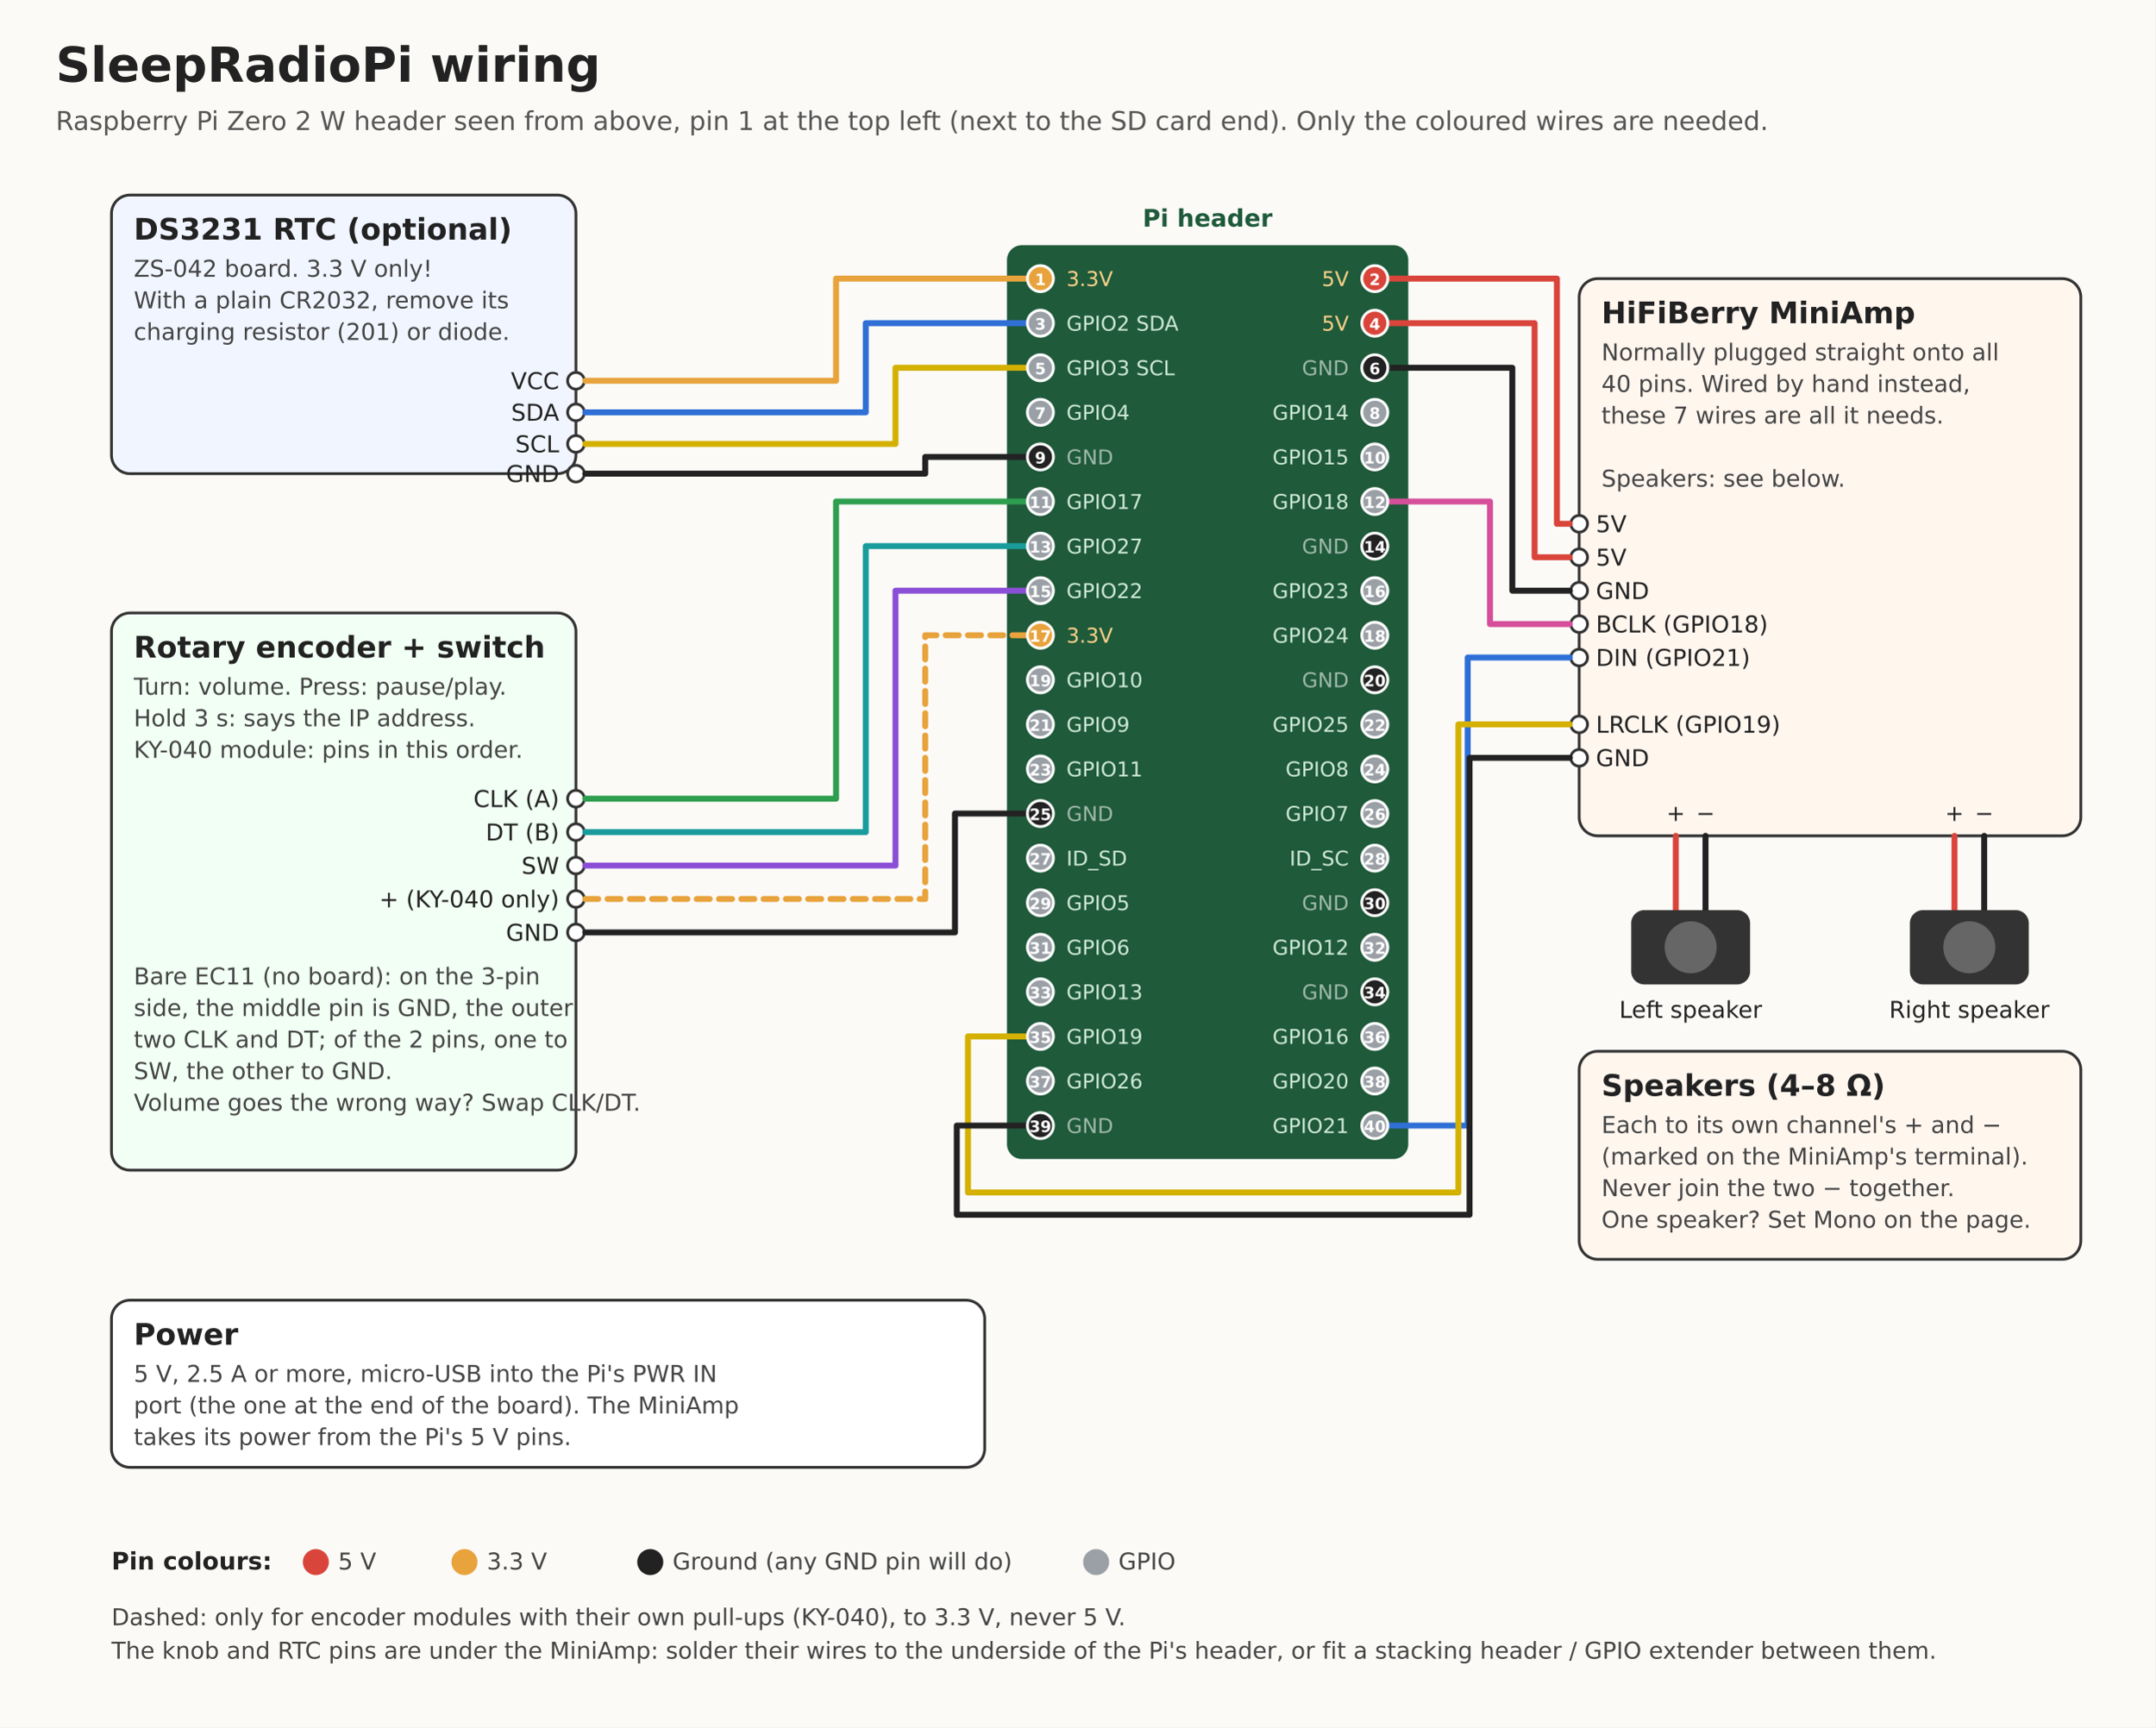
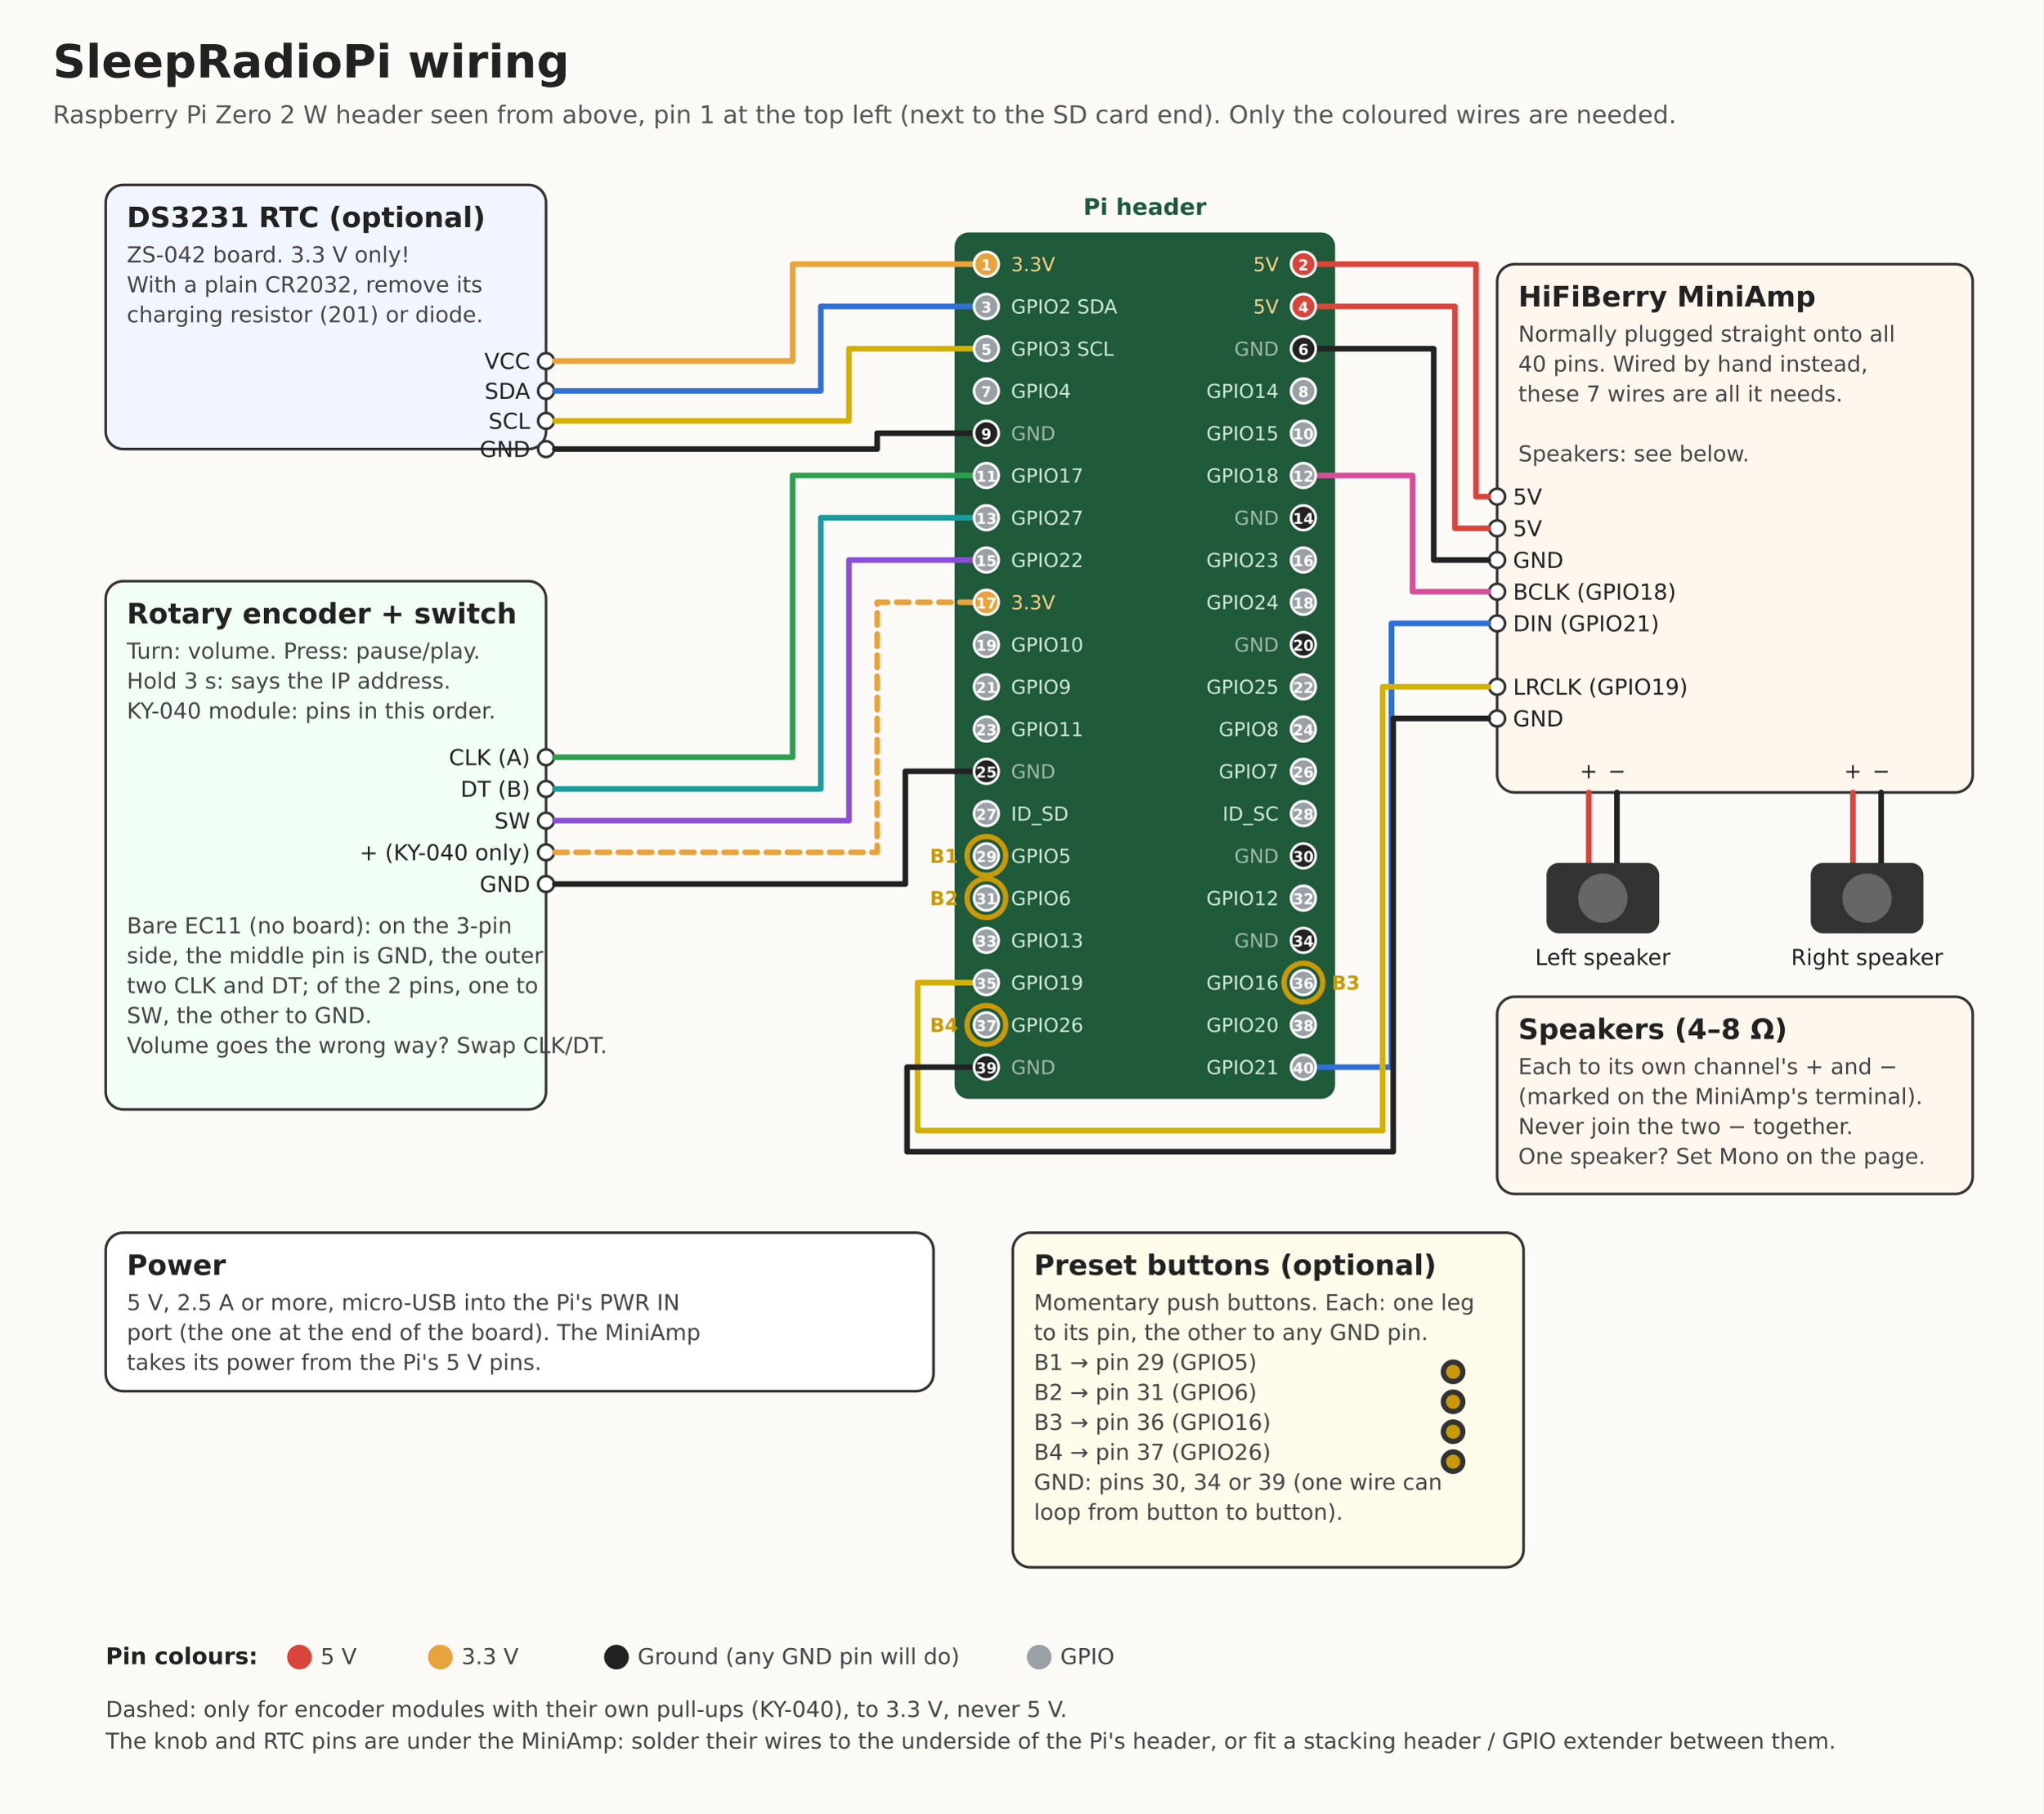
- <svg xmlns="http://www.w3.org/2000/svg" viewBox="0 0 1160 930" width="1160" height="930" font-family="DejaVu Sans, Liberation Sans, Arial, sans-serif">
-   <rect width="1160" height="930" fill="#fbfaf7" />
+ <svg xmlns="http://www.w3.org/2000/svg" viewBox="0 0 1160 1030" width="1160" height="1030" font-family="DejaVu Sans, Liberation Sans, Arial, sans-serif">
+   <rect width="1160" height="1030" fill="#fbfaf7" />
  <text x="30" y="44" font-size="26" font-weight="bold" fill="#222">SleepRadioPi wiring</text>
  <text x="30" y="70" font-size="14" fill="#555">Raspberry Pi Zero 2 W header seen from above, pin 1 at the top left (next to the SD card end). Only the coloured wires are needed.</text>
  <rect x="542" y="132" width="216" height="492" rx="8" fill="#1f5a3a" />
  <text x="650.0" y="122" font-size="13" fill="#1f5a3a" text-anchor="middle" font-weight="bold">Pi header</text>
  <rect x="60" y="105" width="250" height="150" rx="10" fill="#f1f5ff" stroke="#333" stroke-width="1.5" />
  <text x="72" y="129" font-size="16" font-weight="bold" fill="#222">DS3231 RTC (optional)</text>
  <text x="72" y="149" font-size="12.5" fill="#444">ZS-042 board. 3.3 V only!</text>
  <text x="72" y="166" font-size="12.5" fill="#444">With a plain CR2032, remove its</text>
  <text x="72" y="183" font-size="12.5" fill="#444">charging resistor (201) or diode.</text>
  <rect x="60" y="330" width="250" height="300" rx="10" fill="#f1fff4" stroke="#333" stroke-width="1.5" />
  <text x="72" y="354" font-size="16" font-weight="bold" fill="#222">Rotary encoder + switch</text>
  <text x="72" y="374" font-size="12.5" fill="#444">Turn: volume. Press: pause/play.</text>
  <text x="72" y="391" font-size="12.5" fill="#444">Hold 3 s: says the IP address.</text>
  <text x="72" y="408" font-size="12.5" fill="#444">KY-040 module: pins in this order.</text>
  <text x="72" y="530" font-size="12.5" fill="#444">Bare EC11 (no board): on the 3-pin</text>
  <text x="72" y="547" font-size="12.5" fill="#444">side, the middle pin is GND, the outer</text>
  <text x="72" y="564" font-size="12.5" fill="#444">two CLK and DT; of the 2 pins, one to</text>
  <text x="72" y="581" font-size="12.5" fill="#444">SW, the other to GND.</text>
  <text x="72" y="598" font-size="12.5" fill="#444">Volume goes the wrong way? Swap CLK/DT.</text>
  <rect x="850" y="150" width="270" height="300" rx="10" fill="#fff6ee" stroke="#333" stroke-width="1.5" />
  <text x="862" y="174" font-size="16" font-weight="bold" fill="#222">HiFiBerry MiniAmp</text>
  <text x="862" y="194" font-size="12.5" fill="#444">Normally plugged straight onto all</text>
  <text x="862" y="211" font-size="12.5" fill="#444">40 pins. Wired by hand instead,</text>
  <text x="862" y="228" font-size="12.5" fill="#444">these 7 wires are all it needs.</text>
  <text x="862" y="245" font-size="12.5" fill="#444" />
  <text x="862" y="262" font-size="12.5" fill="#444">Speakers: see below.</text>
  <circle cx="310" cy="205" r="4.5" fill="#fff" stroke="#333" stroke-width="1.5" />
  <text x="301" y="209.5" font-size="12.5" fill="#222" text-anchor="end">VCC</text>
  <circle cx="310" cy="222" r="4.5" fill="#fff" stroke="#333" stroke-width="1.5" />
  <text x="301" y="226.5" font-size="12.5" fill="#222" text-anchor="end">SDA</text>
  <circle cx="310" cy="239" r="4.5" fill="#fff" stroke="#333" stroke-width="1.5" />
  <text x="301" y="243.5" font-size="12.5" fill="#222" text-anchor="end">SCL</text>
  <circle cx="310" cy="255" r="4.5" fill="#fff" stroke="#333" stroke-width="1.5" />
  <text x="301" y="259.5" font-size="12.5" fill="#222" text-anchor="end">GND</text>
  <circle cx="310" cy="430" r="4.5" fill="#fff" stroke="#333" stroke-width="1.5" />
  <text x="301" y="434.5" font-size="12.5" fill="#222" text-anchor="end">CLK (A)</text>
  <circle cx="310" cy="448" r="4.5" fill="#fff" stroke="#333" stroke-width="1.5" />
  <text x="301" y="452.5" font-size="12.5" fill="#222" text-anchor="end">DT (B)</text>
  <circle cx="310" cy="466" r="4.5" fill="#fff" stroke="#333" stroke-width="1.5" />
  <text x="301" y="470.5" font-size="12.5" fill="#222" text-anchor="end">SW</text>
  <circle cx="310" cy="484" r="4.5" fill="#fff" stroke="#333" stroke-width="1.5" />
  <text x="301" y="488.5" font-size="12.5" fill="#222" text-anchor="end">+ (KY-040 only)</text>
  <circle cx="310" cy="502" r="4.5" fill="#fff" stroke="#333" stroke-width="1.5" />
  <text x="301" y="506.5" font-size="12.5" fill="#222" text-anchor="end">GND</text>
  <circle cx="850" cy="282" r="4.5" fill="#fff" stroke="#333" stroke-width="1.5" />
  <text x="859" y="286.5" font-size="12.5" fill="#222" text-anchor="start">5V</text>
  <circle cx="850" cy="300" r="4.5" fill="#fff" stroke="#333" stroke-width="1.5" />
  <text x="859" y="304.5" font-size="12.5" fill="#222" text-anchor="start">5V</text>
  <circle cx="850" cy="318" r="4.5" fill="#fff" stroke="#333" stroke-width="1.5" />
  <text x="859" y="322.5" font-size="12.5" fill="#222" text-anchor="start">GND</text>
  <circle cx="850" cy="336" r="4.5" fill="#fff" stroke="#333" stroke-width="1.5" />
  <text x="859" y="340.5" font-size="12.5" fill="#222" text-anchor="start">BCLK (GPIO18)</text>
  <circle cx="850" cy="354" r="4.5" fill="#fff" stroke="#333" stroke-width="1.5" />
  <text x="859" y="358.5" font-size="12.5" fill="#222" text-anchor="start">DIN (GPIO21)</text>
  <circle cx="850" cy="390" r="4.5" fill="#fff" stroke="#333" stroke-width="1.5" />
  <text x="859" y="394.5" font-size="12.5" fill="#222" text-anchor="start">LRCLK (GPIO19)</text>
  <circle cx="850" cy="408" r="4.5" fill="#fff" stroke="#333" stroke-width="1.5" />
  <text x="859" y="412.5" font-size="12.5" fill="#222" text-anchor="start">GND</text>
  <path d="M315.0,205.0 L450.0,205.0 L450.0,150.0 L560.0,150.0" fill="none" stroke="#e8a33d" stroke-width="3.2" stroke-linecap="round" stroke-linejoin="round" />
  <path d="M315.0,222.0 L466.0,222.0 L466.0,174.0 L560.0,174.0" fill="none" stroke="#2f6fd6" stroke-width="3.2" stroke-linecap="round" stroke-linejoin="round" />
  <path d="M315.0,239.0 L482.0,239.0 L482.0,198.0 L560.0,198.0" fill="none" stroke="#d4b000" stroke-width="3.2" stroke-linecap="round" stroke-linejoin="round" />
  <path d="M315.0,255.0 L498.0,255.0 L498.0,246.0 L560.0,246.0" fill="none" stroke="#222" stroke-width="3.2" stroke-linecap="round" stroke-linejoin="round" />
  <path d="M315.0,430.0 L450.0,430.0 L450.0,270.0 L560.0,270.0" fill="none" stroke="#2e9e4f" stroke-width="3.2" stroke-linecap="round" stroke-linejoin="round" />
  <path d="M315.0,448.0 L466.0,448.0 L466.0,294.0 L560.0,294.0" fill="none" stroke="#1a9c9c" stroke-width="3.2" stroke-linecap="round" stroke-linejoin="round" />
  <path d="M315.0,466.0 L482.0,466.0 L482.0,318.0 L560.0,318.0" fill="none" stroke="#8a4fd6" stroke-width="3.2" stroke-linecap="round" stroke-linejoin="round" />
  <path d="M315.0,484.0 L498.0,484.0 L498.0,342.0 L560.0,342.0" fill="none" stroke="#e8a33d" stroke-width="3.2" stroke-linecap="round" stroke-linejoin="round" stroke-dasharray="7 5" />
  <path d="M315.0,502.0 L514.0,502.0 L514.0,438.0 L560.0,438.0" fill="none" stroke="#222" stroke-width="3.2" stroke-linecap="round" stroke-linejoin="round" />
  <path d="M845.0,282.0 L838.0,282.0 L838.0,150.0 L740.0,150.0" fill="none" stroke="#d9453b" stroke-width="3.2" stroke-linecap="round" stroke-linejoin="round" />
  <path d="M845.0,300.0 L826.0,300.0 L826.0,174.0 L740.0,174.0" fill="none" stroke="#d9453b" stroke-width="3.2" stroke-linecap="round" stroke-linejoin="round" />
  <path d="M845.0,318.0 L814.0,318.0 L814.0,198.0 L740.0,198.0" fill="none" stroke="#222" stroke-width="3.2" stroke-linecap="round" stroke-linejoin="round" />
  <path d="M845.0,336.0 L802.0,336.0 L802.0,270.0 L740.0,270.0" fill="none" stroke="#d64f9a" stroke-width="3.2" stroke-linecap="round" stroke-linejoin="round" />
  <path d="M845.0,354.0 L790.0,354.0 L790.0,606.0 L740.0,606.0" fill="none" stroke="#2f6fd6" stroke-width="3.2" stroke-linecap="round" stroke-linejoin="round" />
  <path d="M845.0,390.0 L785.0,390.0 L785.0,642.0 L521.0,642.0 L521.0,558.0 L560.0,558.0" fill="none" stroke="#d4b000" stroke-width="3.2" stroke-linecap="round" stroke-linejoin="round" />
  <path d="M845.0,408.0 L791.0,408.0 L791.0,654.0 L515.0,654.0 L515.0,606.0 L560.0,606.0" fill="none" stroke="#222" stroke-width="3.2" stroke-linecap="round" stroke-linejoin="round" />
+   <circle cx="560" cy="486" r="11" fill="none" stroke="#c99a06" stroke-width="3" />
+   <text x="544" y="490" font-size="11" font-weight="bold" fill="#c99a06" text-anchor="end">B1</text>
+   <circle cx="560" cy="510" r="11" fill="none" stroke="#c99a06" stroke-width="3" />
+   <text x="544" y="514" font-size="11" font-weight="bold" fill="#c99a06" text-anchor="end">B2</text>
+   <circle cx="740" cy="558" r="11" fill="none" stroke="#c99a06" stroke-width="3" />
+   <text x="756" y="562" font-size="11" font-weight="bold" fill="#c99a06" text-anchor="start">B3</text>
+   <circle cx="560" cy="582" r="11" fill="none" stroke="#c99a06" stroke-width="3" />
+   <text x="544" y="586" font-size="11" font-weight="bold" fill="#c99a06" text-anchor="end">B4</text>
  <circle cx="560" cy="150" r="7" fill="#e8a33d" stroke="#fff" stroke-width="1.5" />
  <text x="560" y="153.5" font-size="8.5" fill="#fff" text-anchor="middle" font-weight="bold">1</text>
  <text x="574" y="154" font-size="11" fill="#ffd28a">3.3V</text>
  <circle cx="740" cy="150" r="7" fill="#d9453b" stroke="#fff" stroke-width="1.5" />
  <text x="740" y="153.5" font-size="8.5" fill="#fff" text-anchor="middle" font-weight="bold">2</text>
  <text x="726" y="154" font-size="11" fill="#ffd28a" text-anchor="end">5V</text>
  <circle cx="560" cy="174" r="7" fill="#9aa0a6" stroke="#fff" stroke-width="1.5" />
  <text x="560" y="177.5" font-size="8.5" fill="#fff" text-anchor="middle" font-weight="bold">3</text>
  <text x="574" y="178" font-size="11" fill="#cfe9d9">GPIO2 SDA</text>
  <circle cx="740" cy="174" r="7" fill="#d9453b" stroke="#fff" stroke-width="1.5" />
  <text x="740" y="177.5" font-size="8.5" fill="#fff" text-anchor="middle" font-weight="bold">4</text>
  <text x="726" y="178" font-size="11" fill="#ffd28a" text-anchor="end">5V</text>
  <circle cx="560" cy="198" r="7" fill="#9aa0a6" stroke="#fff" stroke-width="1.5" />
  <text x="560" y="201.5" font-size="8.5" fill="#fff" text-anchor="middle" font-weight="bold">5</text>
  <text x="574" y="202" font-size="11" fill="#cfe9d9">GPIO3 SCL</text>
  <circle cx="740" cy="198" r="7" fill="#222" stroke="#fff" stroke-width="1.5" />
  <text x="740" y="201.5" font-size="8.5" fill="#fff" text-anchor="middle" font-weight="bold">6</text>
  <text x="726" y="202" font-size="11" fill="#9fb8aa" text-anchor="end">GND</text>
  <circle cx="560" cy="222" r="7" fill="#9aa0a6" stroke="#fff" stroke-width="1.5" />
  <text x="560" y="225.5" font-size="8.5" fill="#fff" text-anchor="middle" font-weight="bold">7</text>
  <text x="574" y="226" font-size="11" fill="#cfe9d9">GPIO4</text>
  <circle cx="740" cy="222" r="7" fill="#9aa0a6" stroke="#fff" stroke-width="1.5" />
  <text x="740" y="225.5" font-size="8.5" fill="#fff" text-anchor="middle" font-weight="bold">8</text>
  <text x="726" y="226" font-size="11" fill="#cfe9d9" text-anchor="end">GPIO14</text>
  <circle cx="560" cy="246" r="7" fill="#222" stroke="#fff" stroke-width="1.5" />
  <text x="560" y="249.5" font-size="8.5" fill="#fff" text-anchor="middle" font-weight="bold">9</text>
  <text x="574" y="250" font-size="11" fill="#9fb8aa">GND</text>
  <circle cx="740" cy="246" r="7" fill="#9aa0a6" stroke="#fff" stroke-width="1.5" />
  <text x="740" y="249.5" font-size="8.5" fill="#fff" text-anchor="middle" font-weight="bold">10</text>
  <text x="726" y="250" font-size="11" fill="#cfe9d9" text-anchor="end">GPIO15</text>
  <circle cx="560" cy="270" r="7" fill="#9aa0a6" stroke="#fff" stroke-width="1.5" />
  <text x="560" y="273.5" font-size="8.5" fill="#fff" text-anchor="middle" font-weight="bold">11</text>
  <text x="574" y="274" font-size="11" fill="#cfe9d9">GPIO17</text>
  <circle cx="740" cy="270" r="7" fill="#9aa0a6" stroke="#fff" stroke-width="1.5" />
  <text x="740" y="273.5" font-size="8.5" fill="#fff" text-anchor="middle" font-weight="bold">12</text>
  <text x="726" y="274" font-size="11" fill="#cfe9d9" text-anchor="end">GPIO18</text>
  <circle cx="560" cy="294" r="7" fill="#9aa0a6" stroke="#fff" stroke-width="1.5" />
  <text x="560" y="297.5" font-size="8.5" fill="#fff" text-anchor="middle" font-weight="bold">13</text>
  <text x="574" y="298" font-size="11" fill="#cfe9d9">GPIO27</text>
  <circle cx="740" cy="294" r="7" fill="#222" stroke="#fff" stroke-width="1.5" />
  <text x="740" y="297.5" font-size="8.5" fill="#fff" text-anchor="middle" font-weight="bold">14</text>
  <text x="726" y="298" font-size="11" fill="#9fb8aa" text-anchor="end">GND</text>
  <circle cx="560" cy="318" r="7" fill="#9aa0a6" stroke="#fff" stroke-width="1.5" />
  <text x="560" y="321.5" font-size="8.5" fill="#fff" text-anchor="middle" font-weight="bold">15</text>
  <text x="574" y="322" font-size="11" fill="#cfe9d9">GPIO22</text>
  <circle cx="740" cy="318" r="7" fill="#9aa0a6" stroke="#fff" stroke-width="1.5" />
  <text x="740" y="321.5" font-size="8.5" fill="#fff" text-anchor="middle" font-weight="bold">16</text>
  <text x="726" y="322" font-size="11" fill="#cfe9d9" text-anchor="end">GPIO23</text>
  <circle cx="560" cy="342" r="7" fill="#e8a33d" stroke="#fff" stroke-width="1.5" />
  <text x="560" y="345.5" font-size="8.5" fill="#fff" text-anchor="middle" font-weight="bold">17</text>
  <text x="574" y="346" font-size="11" fill="#ffd28a">3.3V</text>
  <circle cx="740" cy="342" r="7" fill="#9aa0a6" stroke="#fff" stroke-width="1.5" />
  <text x="740" y="345.5" font-size="8.5" fill="#fff" text-anchor="middle" font-weight="bold">18</text>
  <text x="726" y="346" font-size="11" fill="#cfe9d9" text-anchor="end">GPIO24</text>
  <circle cx="560" cy="366" r="7" fill="#9aa0a6" stroke="#fff" stroke-width="1.5" />
  <text x="560" y="369.5" font-size="8.5" fill="#fff" text-anchor="middle" font-weight="bold">19</text>
  <text x="574" y="370" font-size="11" fill="#cfe9d9">GPIO10</text>
  <circle cx="740" cy="366" r="7" fill="#222" stroke="#fff" stroke-width="1.5" />
  <text x="740" y="369.5" font-size="8.5" fill="#fff" text-anchor="middle" font-weight="bold">20</text>
  <text x="726" y="370" font-size="11" fill="#9fb8aa" text-anchor="end">GND</text>
  <circle cx="560" cy="390" r="7" fill="#9aa0a6" stroke="#fff" stroke-width="1.5" />
  <text x="560" y="393.5" font-size="8.5" fill="#fff" text-anchor="middle" font-weight="bold">21</text>
  <text x="574" y="394" font-size="11" fill="#cfe9d9">GPIO9</text>
  <circle cx="740" cy="390" r="7" fill="#9aa0a6" stroke="#fff" stroke-width="1.5" />
  <text x="740" y="393.5" font-size="8.5" fill="#fff" text-anchor="middle" font-weight="bold">22</text>
  <text x="726" y="394" font-size="11" fill="#cfe9d9" text-anchor="end">GPIO25</text>
  <circle cx="560" cy="414" r="7" fill="#9aa0a6" stroke="#fff" stroke-width="1.5" />
  <text x="560" y="417.5" font-size="8.5" fill="#fff" text-anchor="middle" font-weight="bold">23</text>
  <text x="574" y="418" font-size="11" fill="#cfe9d9">GPIO11</text>
  <circle cx="740" cy="414" r="7" fill="#9aa0a6" stroke="#fff" stroke-width="1.5" />
  <text x="740" y="417.5" font-size="8.5" fill="#fff" text-anchor="middle" font-weight="bold">24</text>
  <text x="726" y="418" font-size="11" fill="#cfe9d9" text-anchor="end">GPIO8</text>
  <circle cx="560" cy="438" r="7" fill="#222" stroke="#fff" stroke-width="1.5" />
  <text x="560" y="441.5" font-size="8.5" fill="#fff" text-anchor="middle" font-weight="bold">25</text>
  <text x="574" y="442" font-size="11" fill="#9fb8aa">GND</text>
  <circle cx="740" cy="438" r="7" fill="#9aa0a6" stroke="#fff" stroke-width="1.5" />
  <text x="740" y="441.5" font-size="8.5" fill="#fff" text-anchor="middle" font-weight="bold">26</text>
  <text x="726" y="442" font-size="11" fill="#cfe9d9" text-anchor="end">GPIO7</text>
  <circle cx="560" cy="462" r="7" fill="#9aa0a6" stroke="#fff" stroke-width="1.5" />
  <text x="560" y="465.5" font-size="8.5" fill="#fff" text-anchor="middle" font-weight="bold">27</text>
  <text x="574" y="466" font-size="11" fill="#cfe9d9">ID_SD</text>
  <circle cx="740" cy="462" r="7" fill="#9aa0a6" stroke="#fff" stroke-width="1.5" />
  <text x="740" y="465.5" font-size="8.5" fill="#fff" text-anchor="middle" font-weight="bold">28</text>
  <text x="726" y="466" font-size="11" fill="#cfe9d9" text-anchor="end">ID_SC</text>
  <circle cx="560" cy="486" r="7" fill="#9aa0a6" stroke="#fff" stroke-width="1.5" />
  <text x="560" y="489.5" font-size="8.5" fill="#fff" text-anchor="middle" font-weight="bold">29</text>
  <text x="574" y="490" font-size="11" fill="#cfe9d9">GPIO5</text>
  <circle cx="740" cy="486" r="7" fill="#222" stroke="#fff" stroke-width="1.5" />
  <text x="740" y="489.5" font-size="8.5" fill="#fff" text-anchor="middle" font-weight="bold">30</text>
  <text x="726" y="490" font-size="11" fill="#9fb8aa" text-anchor="end">GND</text>
  <circle cx="560" cy="510" r="7" fill="#9aa0a6" stroke="#fff" stroke-width="1.5" />
  <text x="560" y="513.5" font-size="8.5" fill="#fff" text-anchor="middle" font-weight="bold">31</text>
  <text x="574" y="514" font-size="11" fill="#cfe9d9">GPIO6</text>
  <circle cx="740" cy="510" r="7" fill="#9aa0a6" stroke="#fff" stroke-width="1.5" />
  <text x="740" y="513.5" font-size="8.5" fill="#fff" text-anchor="middle" font-weight="bold">32</text>
  <text x="726" y="514" font-size="11" fill="#cfe9d9" text-anchor="end">GPIO12</text>
  <circle cx="560" cy="534" r="7" fill="#9aa0a6" stroke="#fff" stroke-width="1.5" />
  <text x="560" y="537.5" font-size="8.5" fill="#fff" text-anchor="middle" font-weight="bold">33</text>
  <text x="574" y="538" font-size="11" fill="#cfe9d9">GPIO13</text>
  <circle cx="740" cy="534" r="7" fill="#222" stroke="#fff" stroke-width="1.5" />
  <text x="740" y="537.5" font-size="8.5" fill="#fff" text-anchor="middle" font-weight="bold">34</text>
  <text x="726" y="538" font-size="11" fill="#9fb8aa" text-anchor="end">GND</text>
  <circle cx="560" cy="558" r="7" fill="#9aa0a6" stroke="#fff" stroke-width="1.5" />
  <text x="560" y="561.5" font-size="8.5" fill="#fff" text-anchor="middle" font-weight="bold">35</text>
  <text x="574" y="562" font-size="11" fill="#cfe9d9">GPIO19</text>
  <circle cx="740" cy="558" r="7" fill="#9aa0a6" stroke="#fff" stroke-width="1.5" />
  <text x="740" y="561.5" font-size="8.5" fill="#fff" text-anchor="middle" font-weight="bold">36</text>
  <text x="726" y="562" font-size="11" fill="#cfe9d9" text-anchor="end">GPIO16</text>
  <circle cx="560" cy="582" r="7" fill="#9aa0a6" stroke="#fff" stroke-width="1.5" />
  <text x="560" y="585.5" font-size="8.5" fill="#fff" text-anchor="middle" font-weight="bold">37</text>
  <text x="574" y="586" font-size="11" fill="#cfe9d9">GPIO26</text>
  <circle cx="740" cy="582" r="7" fill="#9aa0a6" stroke="#fff" stroke-width="1.5" />
  <text x="740" y="585.5" font-size="8.5" fill="#fff" text-anchor="middle" font-weight="bold">38</text>
  <text x="726" y="586" font-size="11" fill="#cfe9d9" text-anchor="end">GPIO20</text>
  <circle cx="560" cy="606" r="7" fill="#222" stroke="#fff" stroke-width="1.5" />
  <text x="560" y="609.5" font-size="8.5" fill="#fff" text-anchor="middle" font-weight="bold">39</text>
  <text x="574" y="610" font-size="11" fill="#9fb8aa">GND</text>
  <circle cx="740" cy="606" r="7" fill="#9aa0a6" stroke="#fff" stroke-width="1.5" />
  <text x="740" y="609.5" font-size="8.5" fill="#fff" text-anchor="middle" font-weight="bold">40</text>
  <text x="726" y="610" font-size="11" fill="#cfe9d9" text-anchor="end">GPIO21</text>
  <path d="M902.0,450.0 L902.0,490.0" fill="none" stroke="#d9453b" stroke-width="3.2" stroke-linecap="round" stroke-linejoin="round" />
  <path d="M918.0,450.0 L918.0,490.0" fill="none" stroke="#222" stroke-width="3.2" stroke-linecap="round" stroke-linejoin="round" />
  <text x="902" y="442" font-size="12" fill="#222" text-anchor="middle">+</text>
  <text x="918" y="442" font-size="12" fill="#222" text-anchor="middle">−</text>
  <rect x="878" y="490" width="64" height="40" rx="7" fill="#333" />
  <circle cx="910" cy="510" r="14" fill="#666" />
  <text x="910" y="548" font-size="12.5" fill="#222" text-anchor="middle">Left speaker</text>
  <path d="M1052.0,450.0 L1052.0,490.0" fill="none" stroke="#d9453b" stroke-width="3.2" stroke-linecap="round" stroke-linejoin="round" />
  <path d="M1068.0,450.0 L1068.0,490.0" fill="none" stroke="#222" stroke-width="3.2" stroke-linecap="round" stroke-linejoin="round" />
  <text x="1052" y="442" font-size="12" fill="#222" text-anchor="middle">+</text>
  <text x="1068" y="442" font-size="12" fill="#222" text-anchor="middle">−</text>
  <rect x="1028" y="490" width="64" height="40" rx="7" fill="#333" />
  <circle cx="1060" cy="510" r="14" fill="#666" />
  <text x="1060" y="548" font-size="12.5" fill="#222" text-anchor="middle">Right speaker</text>
  <rect x="850" y="566" width="270" height="112" rx="10" fill="#fff6ee" stroke="#333" stroke-width="1.5" />
  <text x="862" y="590" font-size="16" font-weight="bold" fill="#222">Speakers (4–8 Ω)</text>
  <text x="862" y="610" font-size="12.5" fill="#444">Each to its own channel's + and −</text>
  <text x="862" y="627" font-size="12.5" fill="#444">(marked on the MiniAmp's terminal).</text>
  <text x="862" y="644" font-size="12.5" fill="#444">Never join the two − together.</text>
  <text x="862" y="661" font-size="12.5" fill="#444">One speaker? Set Mono on the page.</text>
  <rect x="60" y="700" width="470" height="90" rx="10" fill="#fff" stroke="#333" stroke-width="1.5" />
  <text x="72" y="724" font-size="16" font-weight="bold" fill="#222">Power</text>
  <text x="72" y="744" font-size="12.5" fill="#444">5 V, 2.5 A or more, micro-USB into the Pi's PWR IN</text>
  <text x="72" y="761" font-size="12.5" fill="#444">port (the one at the end of the board). The MiniAmp</text>
  <text x="72" y="778" font-size="12.5" fill="#444">takes its power from the Pi's 5 V pins.</text>
-   <text x="60" y="845" font-size="13" fill="#222" font-weight="bold">Pin colours:</text>
-   <circle cx="170" cy="841" r="7" fill="#d9453b" />
-   <text x="182" y="845" font-size="12.5" fill="#444">5 V</text>
-   <circle cx="250" cy="841" r="7" fill="#e8a33d" />
-   <text x="262" y="845" font-size="12.5" fill="#444">3.3 V</text>
-   <circle cx="350" cy="841" r="7" fill="#222" />
-   <text x="362" y="845" font-size="12.5" fill="#444">Ground (any GND pin will do)</text>
-   <circle cx="590" cy="841" r="7" fill="#9aa0a6" />
-   <text x="602" y="845" font-size="12.5" fill="#444">GPIO</text>
-   <text x="60" y="875" font-size="12.5" fill="#444">Dashed: only for encoder modules with their own pull-ups (KY-040), to 3.3 V, never 5 V.</text>
-   <text x="60" y="893" font-size="12.5" fill="#444">The knob and RTC pins are under the MiniAmp: solder their wires to the underside of the Pi's header, or fit a stacking header / GPIO extender between them.</text>
+   <rect x="575" y="700" width="290" height="190" rx="10" fill="#fffbea" stroke="#333" stroke-width="1.5" />
+   <text x="587" y="724" font-size="16" font-weight="bold" fill="#222">Preset buttons (optional)</text>
+   <text x="587" y="744" font-size="12.5" fill="#444">Momentary push buttons. Each: one leg</text>
+   <text x="587" y="761" font-size="12.5" fill="#444">to its pin, the other to any GND pin.</text>
+   <text x="587" y="778" font-size="12.5" fill="#444">B1 → pin 29 (GPIO5)</text>
+   <text x="587" y="795" font-size="12.5" fill="#444">B2 → pin 31 (GPIO6)</text>
+   <text x="587" y="812" font-size="12.5" fill="#444">B3 → pin 36 (GPIO16)</text>
+   <text x="587" y="829" font-size="12.5" fill="#444">B4 → pin 37 (GPIO26)</text>
+   <text x="587" y="846" font-size="12.5" fill="#444">GND: pins 30, 34 or 39 (one wire can</text>
+   <text x="587" y="863" font-size="12.5" fill="#444">loop from button to button).</text>
+   <circle cx="825" cy="779" r="7" fill="#333" />
+   <circle cx="825" cy="779" r="4" fill="#c99a06" />
+   <circle cx="825" cy="796" r="7" fill="#333" />
+   <circle cx="825" cy="796" r="4" fill="#c99a06" />
+   <circle cx="825" cy="813" r="7" fill="#333" />
+   <circle cx="825" cy="813" r="4" fill="#c99a06" />
+   <circle cx="825" cy="830" r="7" fill="#333" />
+   <circle cx="825" cy="830" r="4" fill="#c99a06" />
+   <text x="60" y="945" font-size="13" fill="#222" font-weight="bold">Pin colours:</text>
+   <circle cx="170" cy="941" r="7" fill="#d9453b" />
+   <text x="182" y="945" font-size="12.5" fill="#444">5 V</text>
+   <circle cx="250" cy="941" r="7" fill="#e8a33d" />
+   <text x="262" y="945" font-size="12.5" fill="#444">3.3 V</text>
+   <circle cx="350" cy="941" r="7" fill="#222" />
+   <text x="362" y="945" font-size="12.5" fill="#444">Ground (any GND pin will do)</text>
+   <circle cx="590" cy="941" r="7" fill="#9aa0a6" />
+   <text x="602" y="945" font-size="12.5" fill="#444">GPIO</text>
+   <text x="60" y="975" font-size="12.5" fill="#444">Dashed: only for encoder modules with their own pull-ups (KY-040), to 3.3 V, never 5 V.</text>
+   <text x="60" y="993" font-size="12.5" fill="#444">The knob and RTC pins are under the MiniAmp: solder their wires to the underside of the Pi's header, or fit a stacking header / GPIO extender between them.</text>
</svg>
